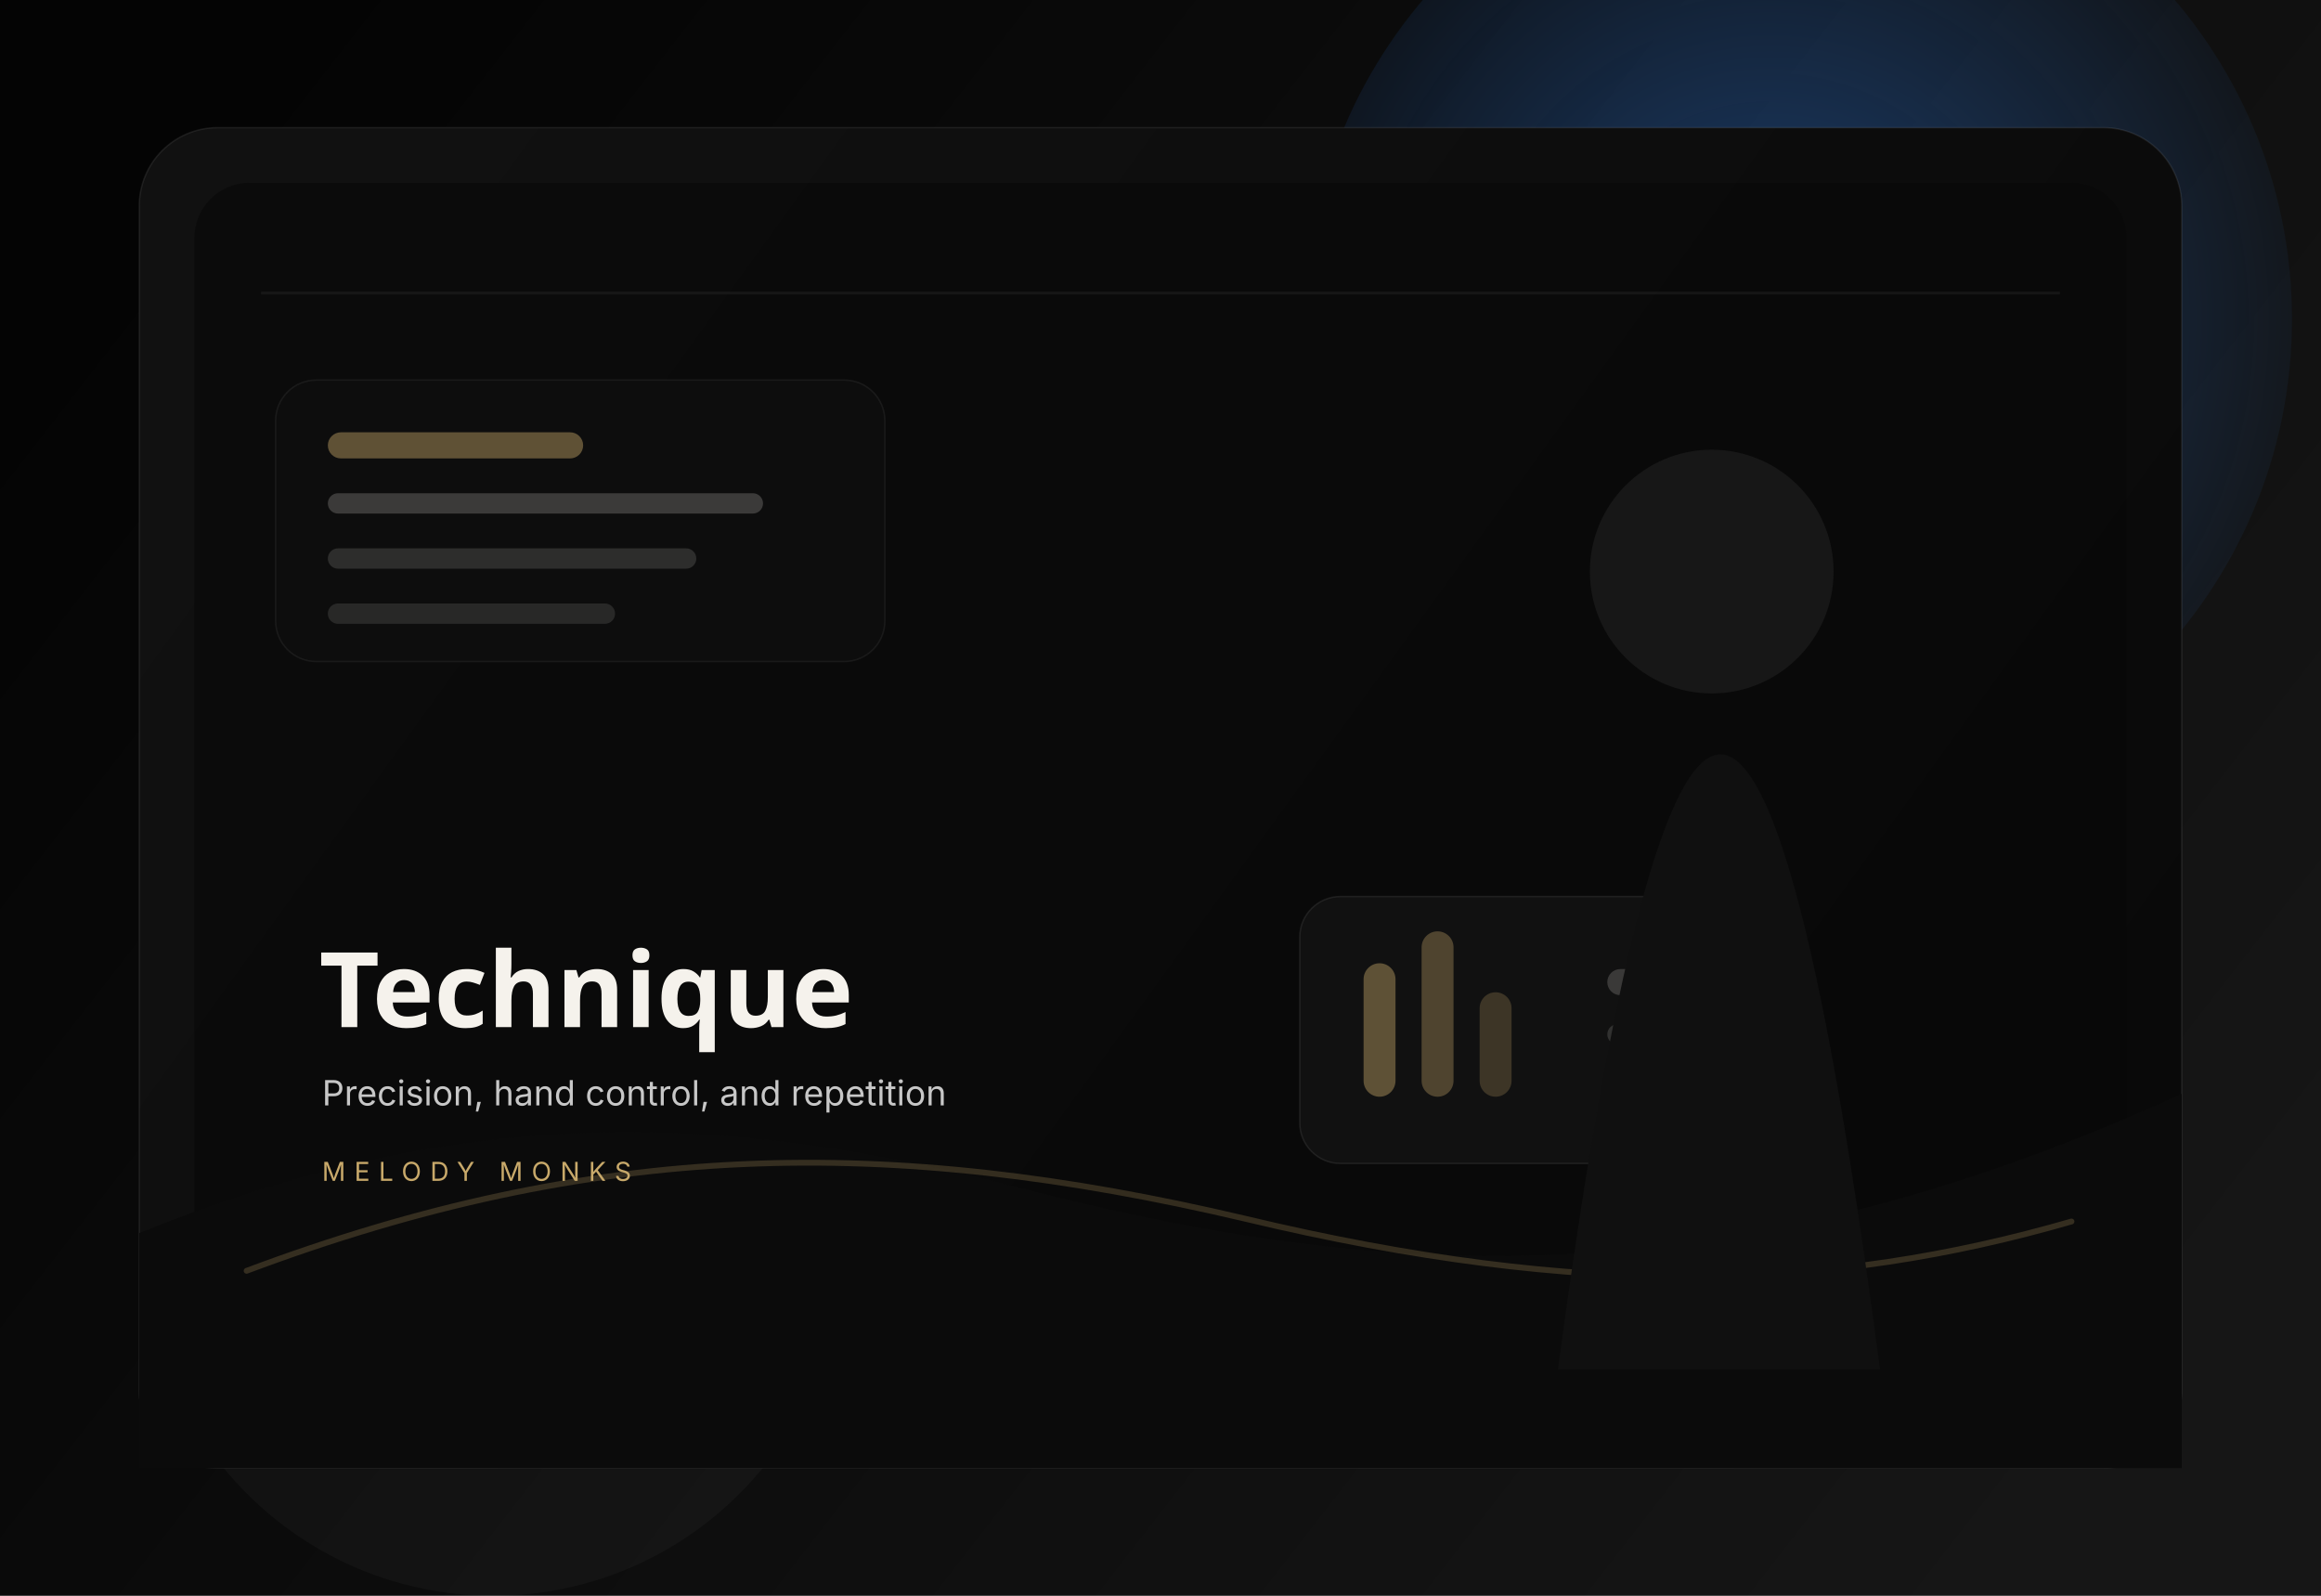
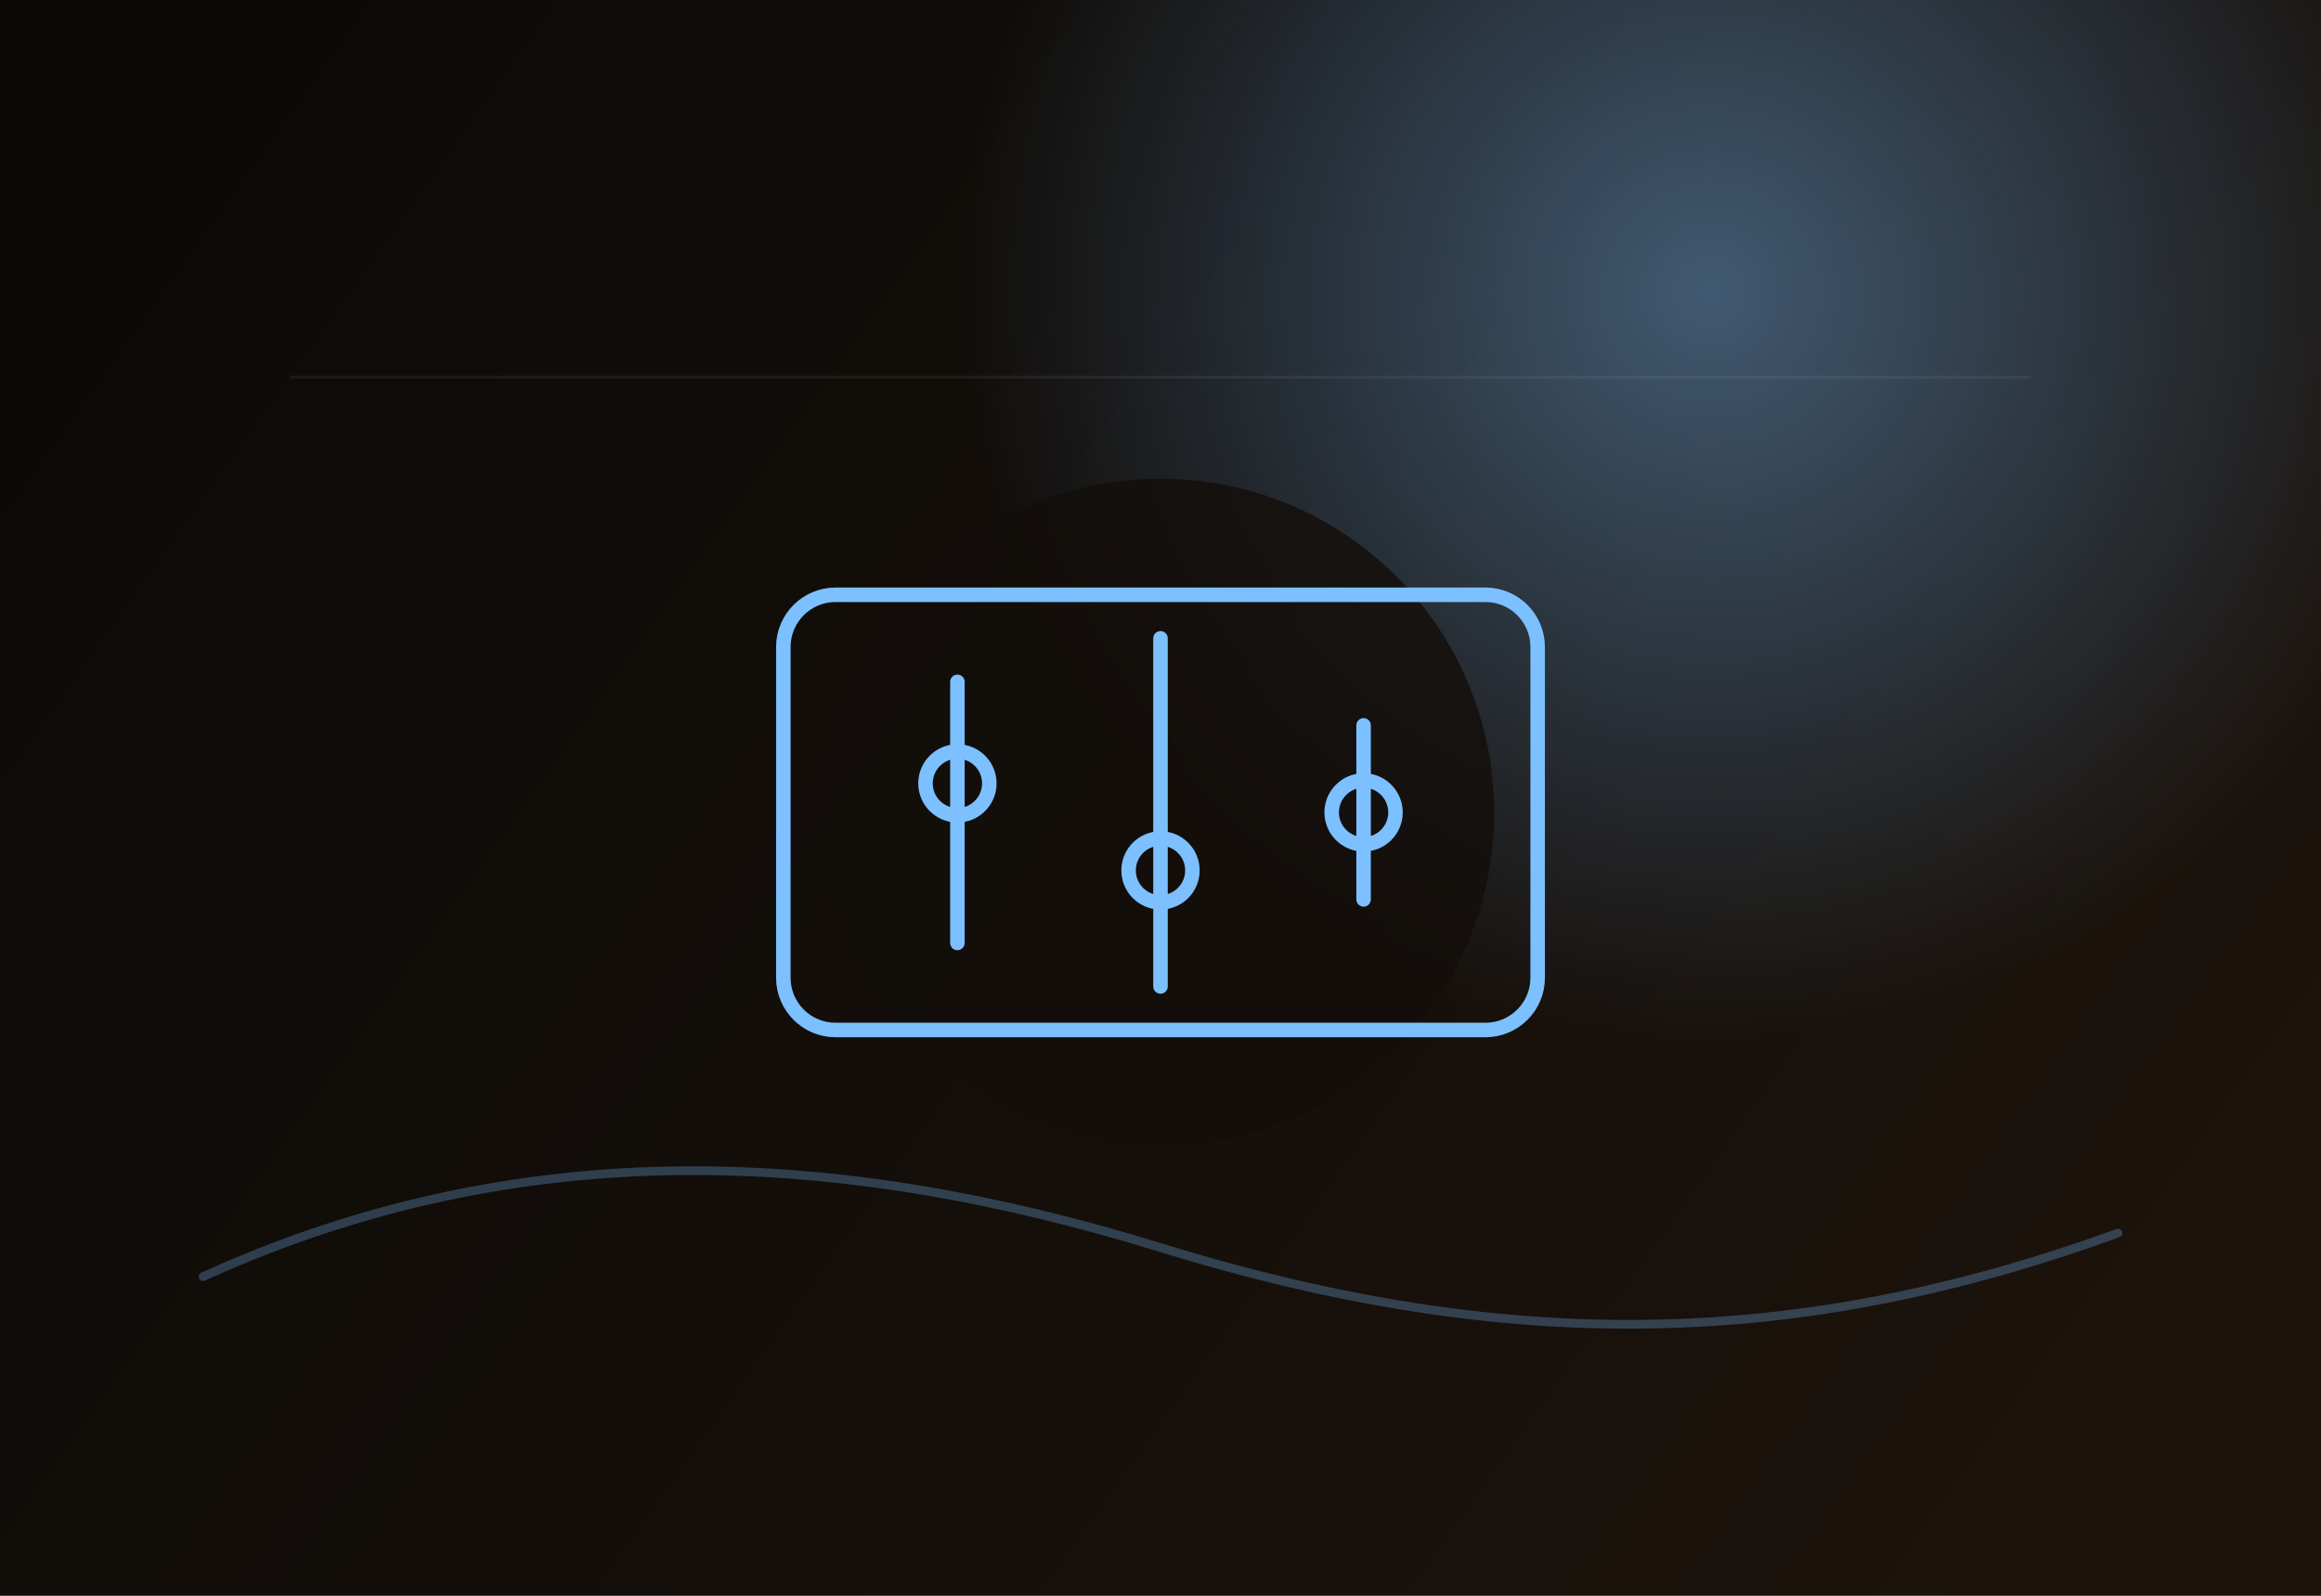
<svg xmlns="http://www.w3.org/2000/svg" width="1600" height="1100" viewBox="0 0 1600 1100" fill="none">
  <defs>
-     <linearGradient id="bg" x1="160" y1="60" x2="1420" y2="1040" gradientUnits="userSpaceOnUse">
-       <stop offset="0" stop-color="#040404" />
-       <stop offset="1" stop-color="#161616" />
+     <linearGradient id="bg" x1="140" y1="80" x2="1460" y2="1020" gradientUnits="userSpaceOnUse">
+       <stop offset="0" stop-color="#0c0a08" />
+       <stop offset="1" stop-color="#1c130c" />
    </linearGradient>
-     <radialGradient id="glow" cx="0" cy="0" r="1" gradientUnits="userSpaceOnUse" gradientTransform="translate(1220 220) rotate(45) scale(420)">
-       <stop offset="0" stop-color="#2F80ED" stop-opacity="0.42" />
-       <stop offset="1" stop-color="#2F80ED" stop-opacity="0" />
+     <radialGradient id="glow" cx="0" cy="0" r="1" gradientUnits="userSpaceOnUse" gradientTransform="translate(1180 200) rotate(40) scale(520)">
+       <stop offset="0" stop-color="#7cc0ff" stop-opacity="0.42" />
+       <stop offset="1" stop-color="#7cc0ff" stop-opacity="0" />
    </radialGradient>
-     <linearGradient id="panel" x1="220" y1="150" x2="1340" y2="960" gradientUnits="userSpaceOnUse">
-       <stop offset="0" stop-color="#111111" />
-       <stop offset="1" stop-color="#090909" />
-     </linearGradient>
  </defs>
  <rect width="1600" height="1100" fill="url(#bg)" />
-   <circle cx="1240" cy="220" r="340" fill="url(#glow)" />
-   <circle cx="340" cy="860" r="240" fill="#FFFFFF" fill-opacity="0.03" />
-   <rect x="96" y="88" width="1408" height="924" rx="54" fill="url(#panel)" stroke="rgba(255,255,255,0.08)" />
-   <rect x="134" y="126" width="1332" height="848" rx="38" fill="#090909" fill-opacity="0.65" />
-   <path d="M96 850C298 768 478 760 700 818C948 882 1184 900 1504 754V1012H96V850Z" fill="#0B0B0B" />
-   <path d="M180 202H1420" stroke="rgba(255,255,255,0.05)" stroke-width="2" />
-   <path d="M170 876C410 786 612 782 858 840C1092 896 1262 890 1428 842" stroke="#C8A96A" stroke-opacity="0.22" stroke-width="4" stroke-linecap="round" />
-   <rect x="896" y="618" width="320" height="184" rx="28" fill="#111111" stroke="rgba(255,255,255,0.08)" />
-   <rect x="940" y="664" width="22" height="92" rx="11" fill="#C8A96A" fill-opacity="0.42" />
-   <rect x="980" y="642" width="22" height="114" rx="11" fill="#C8A96A" fill-opacity="0.34" />
-   <rect x="1020" y="684" width="22" height="72" rx="11" fill="#C8A96A" fill-opacity="0.24" />
-   <rect x="1108" y="668" width="72" height="18" rx="9" fill="#F5F2EC" fill-opacity="0.18" />
-   <rect x="1108" y="706" width="58" height="14" rx="7" fill="#F5F2EC" fill-opacity="0.14" />
-   <circle cx="1180" cy="394" r="84" fill="#171717" />
-   <path d="M1074 944C1100 748 1140 520 1186 520C1232 520 1270 746 1296 944H1074Z" fill="#101010" />
-   <rect x="190" y="262" width="420" height="194" rx="28" fill="#0D0D0D" stroke="rgba(255,255,255,0.06)" />
-   <rect x="226" y="298" width="176" height="18" rx="9" fill="#C8A96A" fill-opacity="0.44" />
-   <rect x="226" y="340" width="300" height="14" rx="7" fill="#F5F2EC" fill-opacity="0.20" />
-   <rect x="226" y="378" width="254" height="14" rx="7" fill="#F5F2EC" fill-opacity="0.14" />
-   <rect x="226" y="416" width="198" height="14" rx="7" fill="#F5F2EC" fill-opacity="0.12" />
-   <text x="220" y="708" fill="#F5F2EC" font-family="Montserrat, sans-serif" font-size="72" font-weight="700">Technique</text>
-   <text x="222" y="762" fill="#C7C7C7" font-family="Inter, sans-serif" font-size="24">Precision, hand control, and repetition</text>
-   <text x="222" y="814" fill="#C8A96A" font-family="Inter, sans-serif" font-size="18" letter-spacing="6">MELODY MONKS</text>
+   <rect width="1600" height="1100" fill="url(#glow)" />
+   <path d="M140 880C360 780 580 792 800 860C1040 934 1240 930 1460 850" stroke="#7cc0ff" stroke-opacity="0.28" stroke-width="6" stroke-linecap="round" />
+   <path d="M200 260H1400" stroke="#ffffff" stroke-opacity="0.06" stroke-width="2" />
+   <g transform="translate(800 560)" stroke="#7cc0ff" stroke-width="10" stroke-linecap="round" stroke-linejoin="round">
+     <circle cx="0" cy="0" r="230" fill="#120e0a" opacity="0.82" stroke="none" />
+     <rect x="-260" y="-150" width="520" height="300" rx="36" />
+     <path d="M-140 -90V90" />
+     <path d="M0 -120V120" />
+     <path d="M140 -60V60" />
+     <circle cx="-140" cy="-20" r="22" />
+     <circle cx="0" cy="40" r="22" />
+     <circle cx="140" cy="0" r="22" />
+   </g>
</svg>
